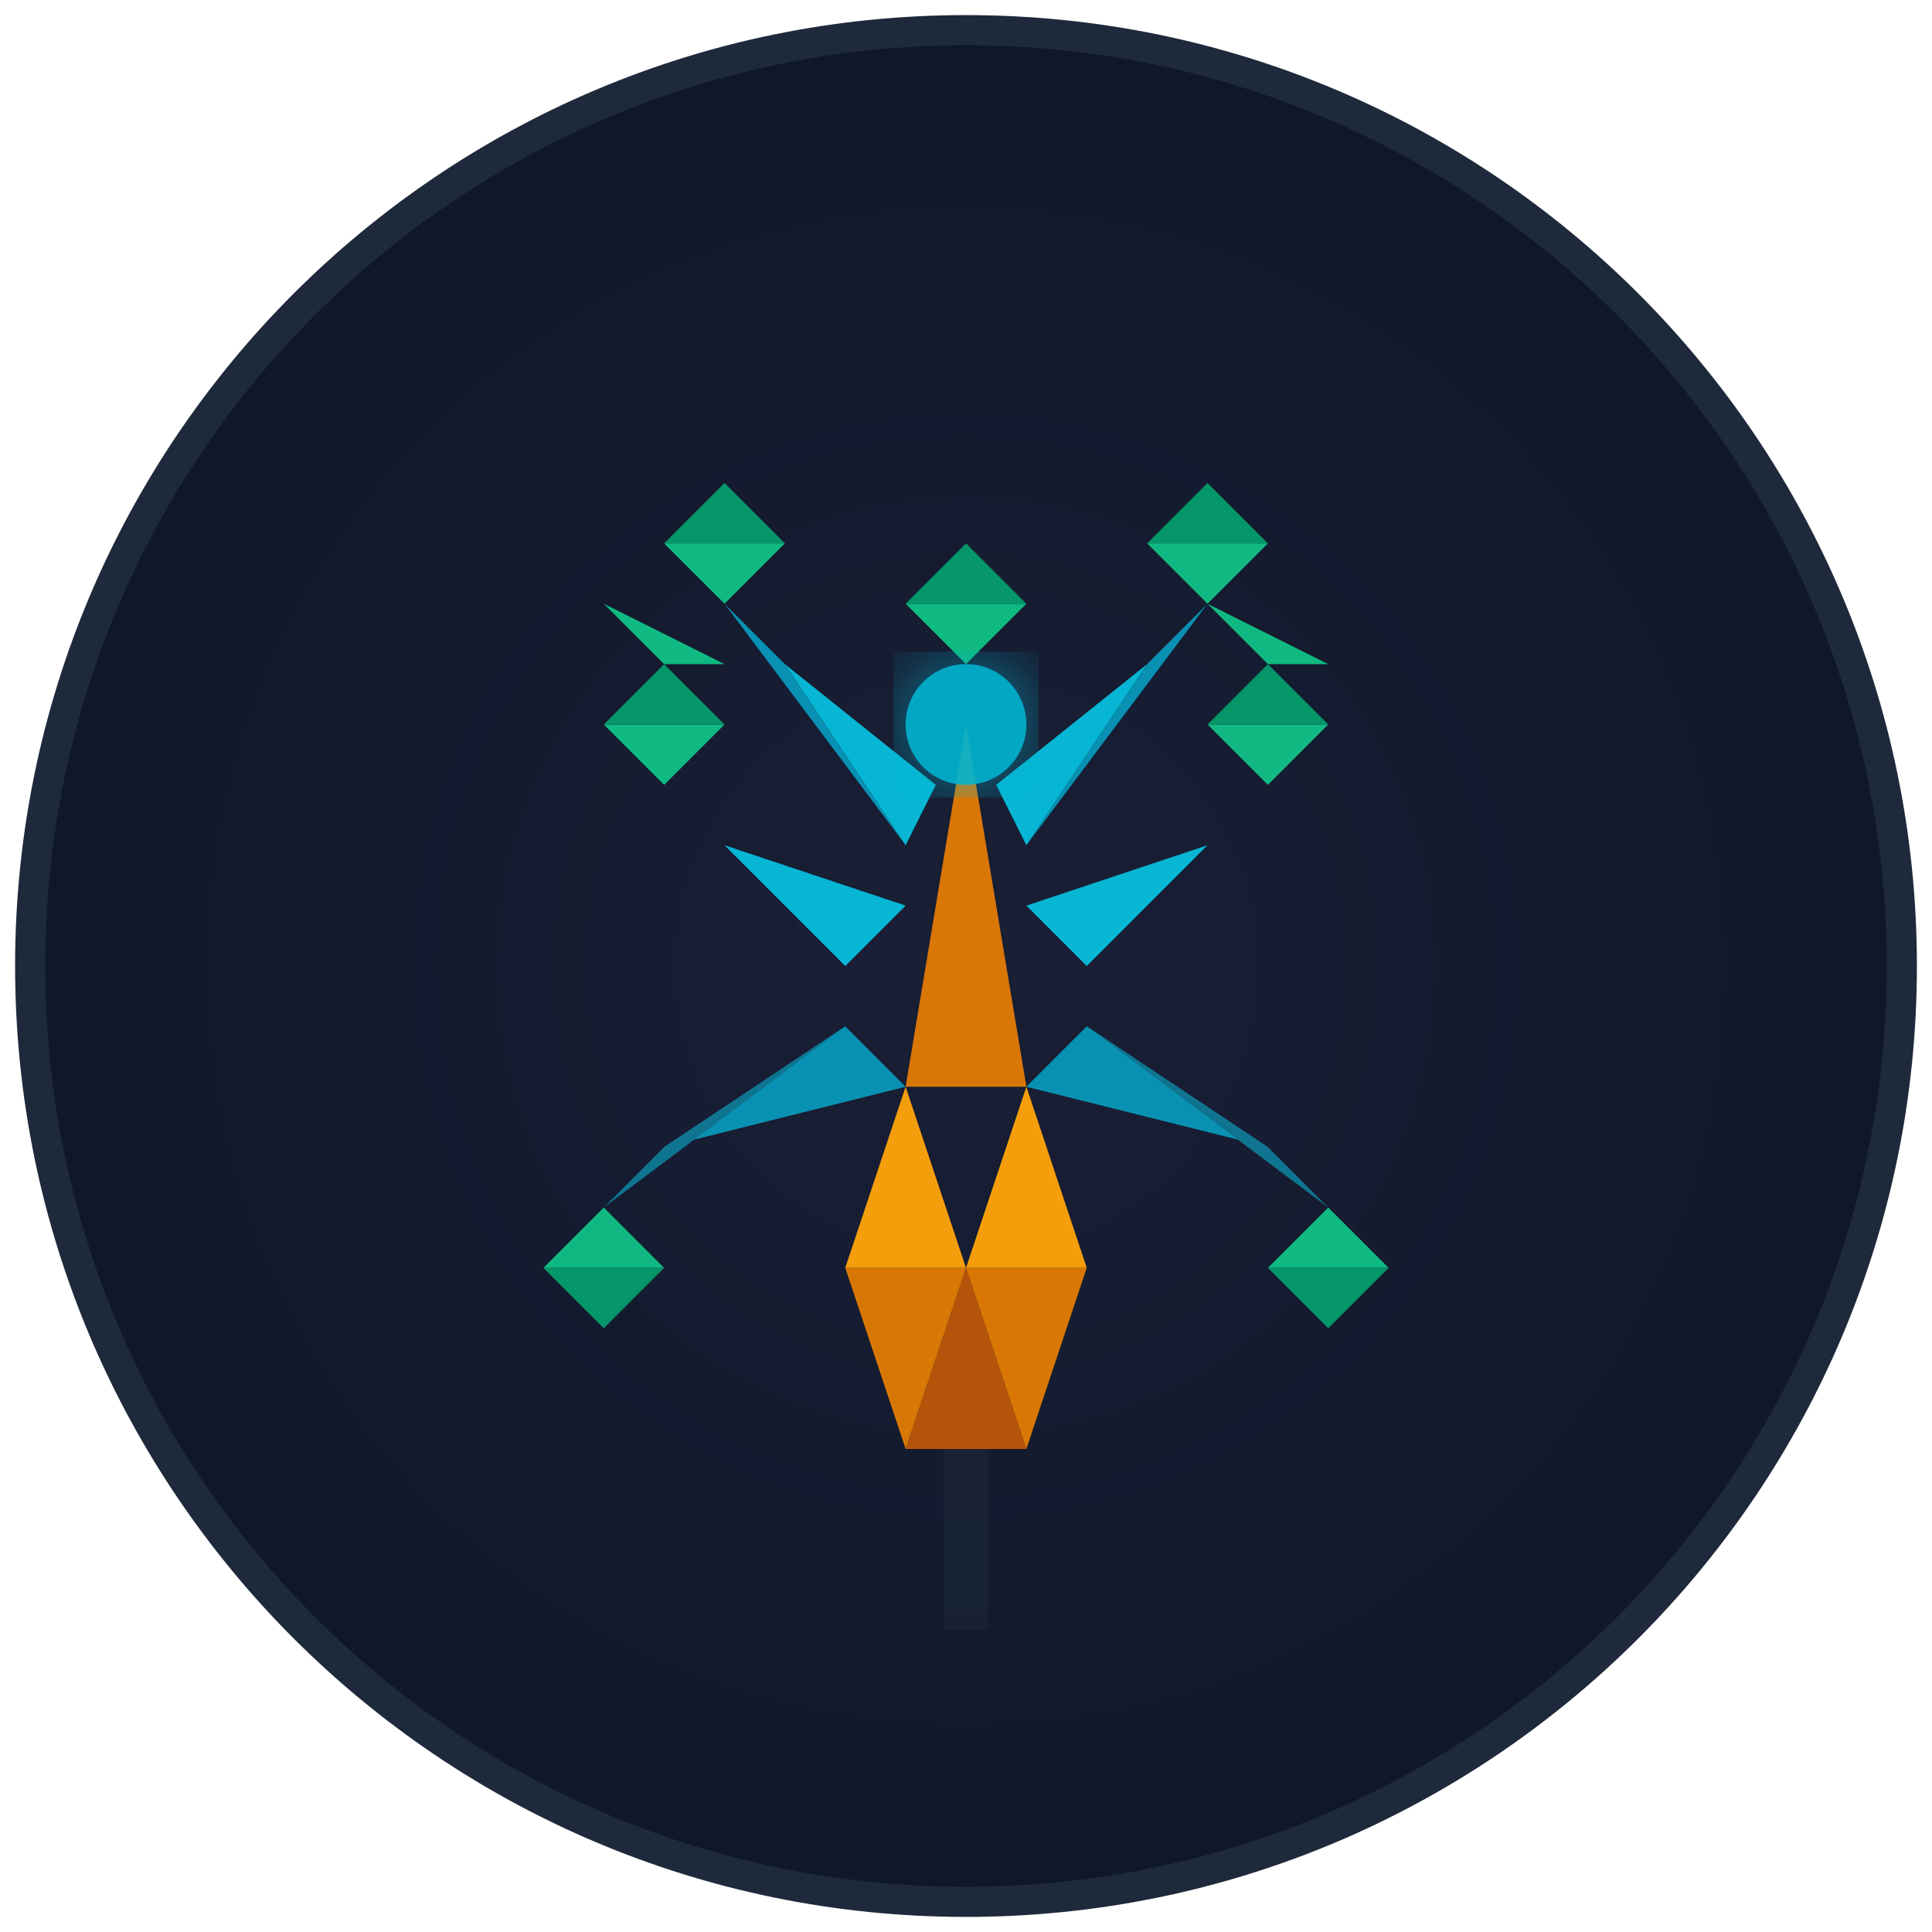
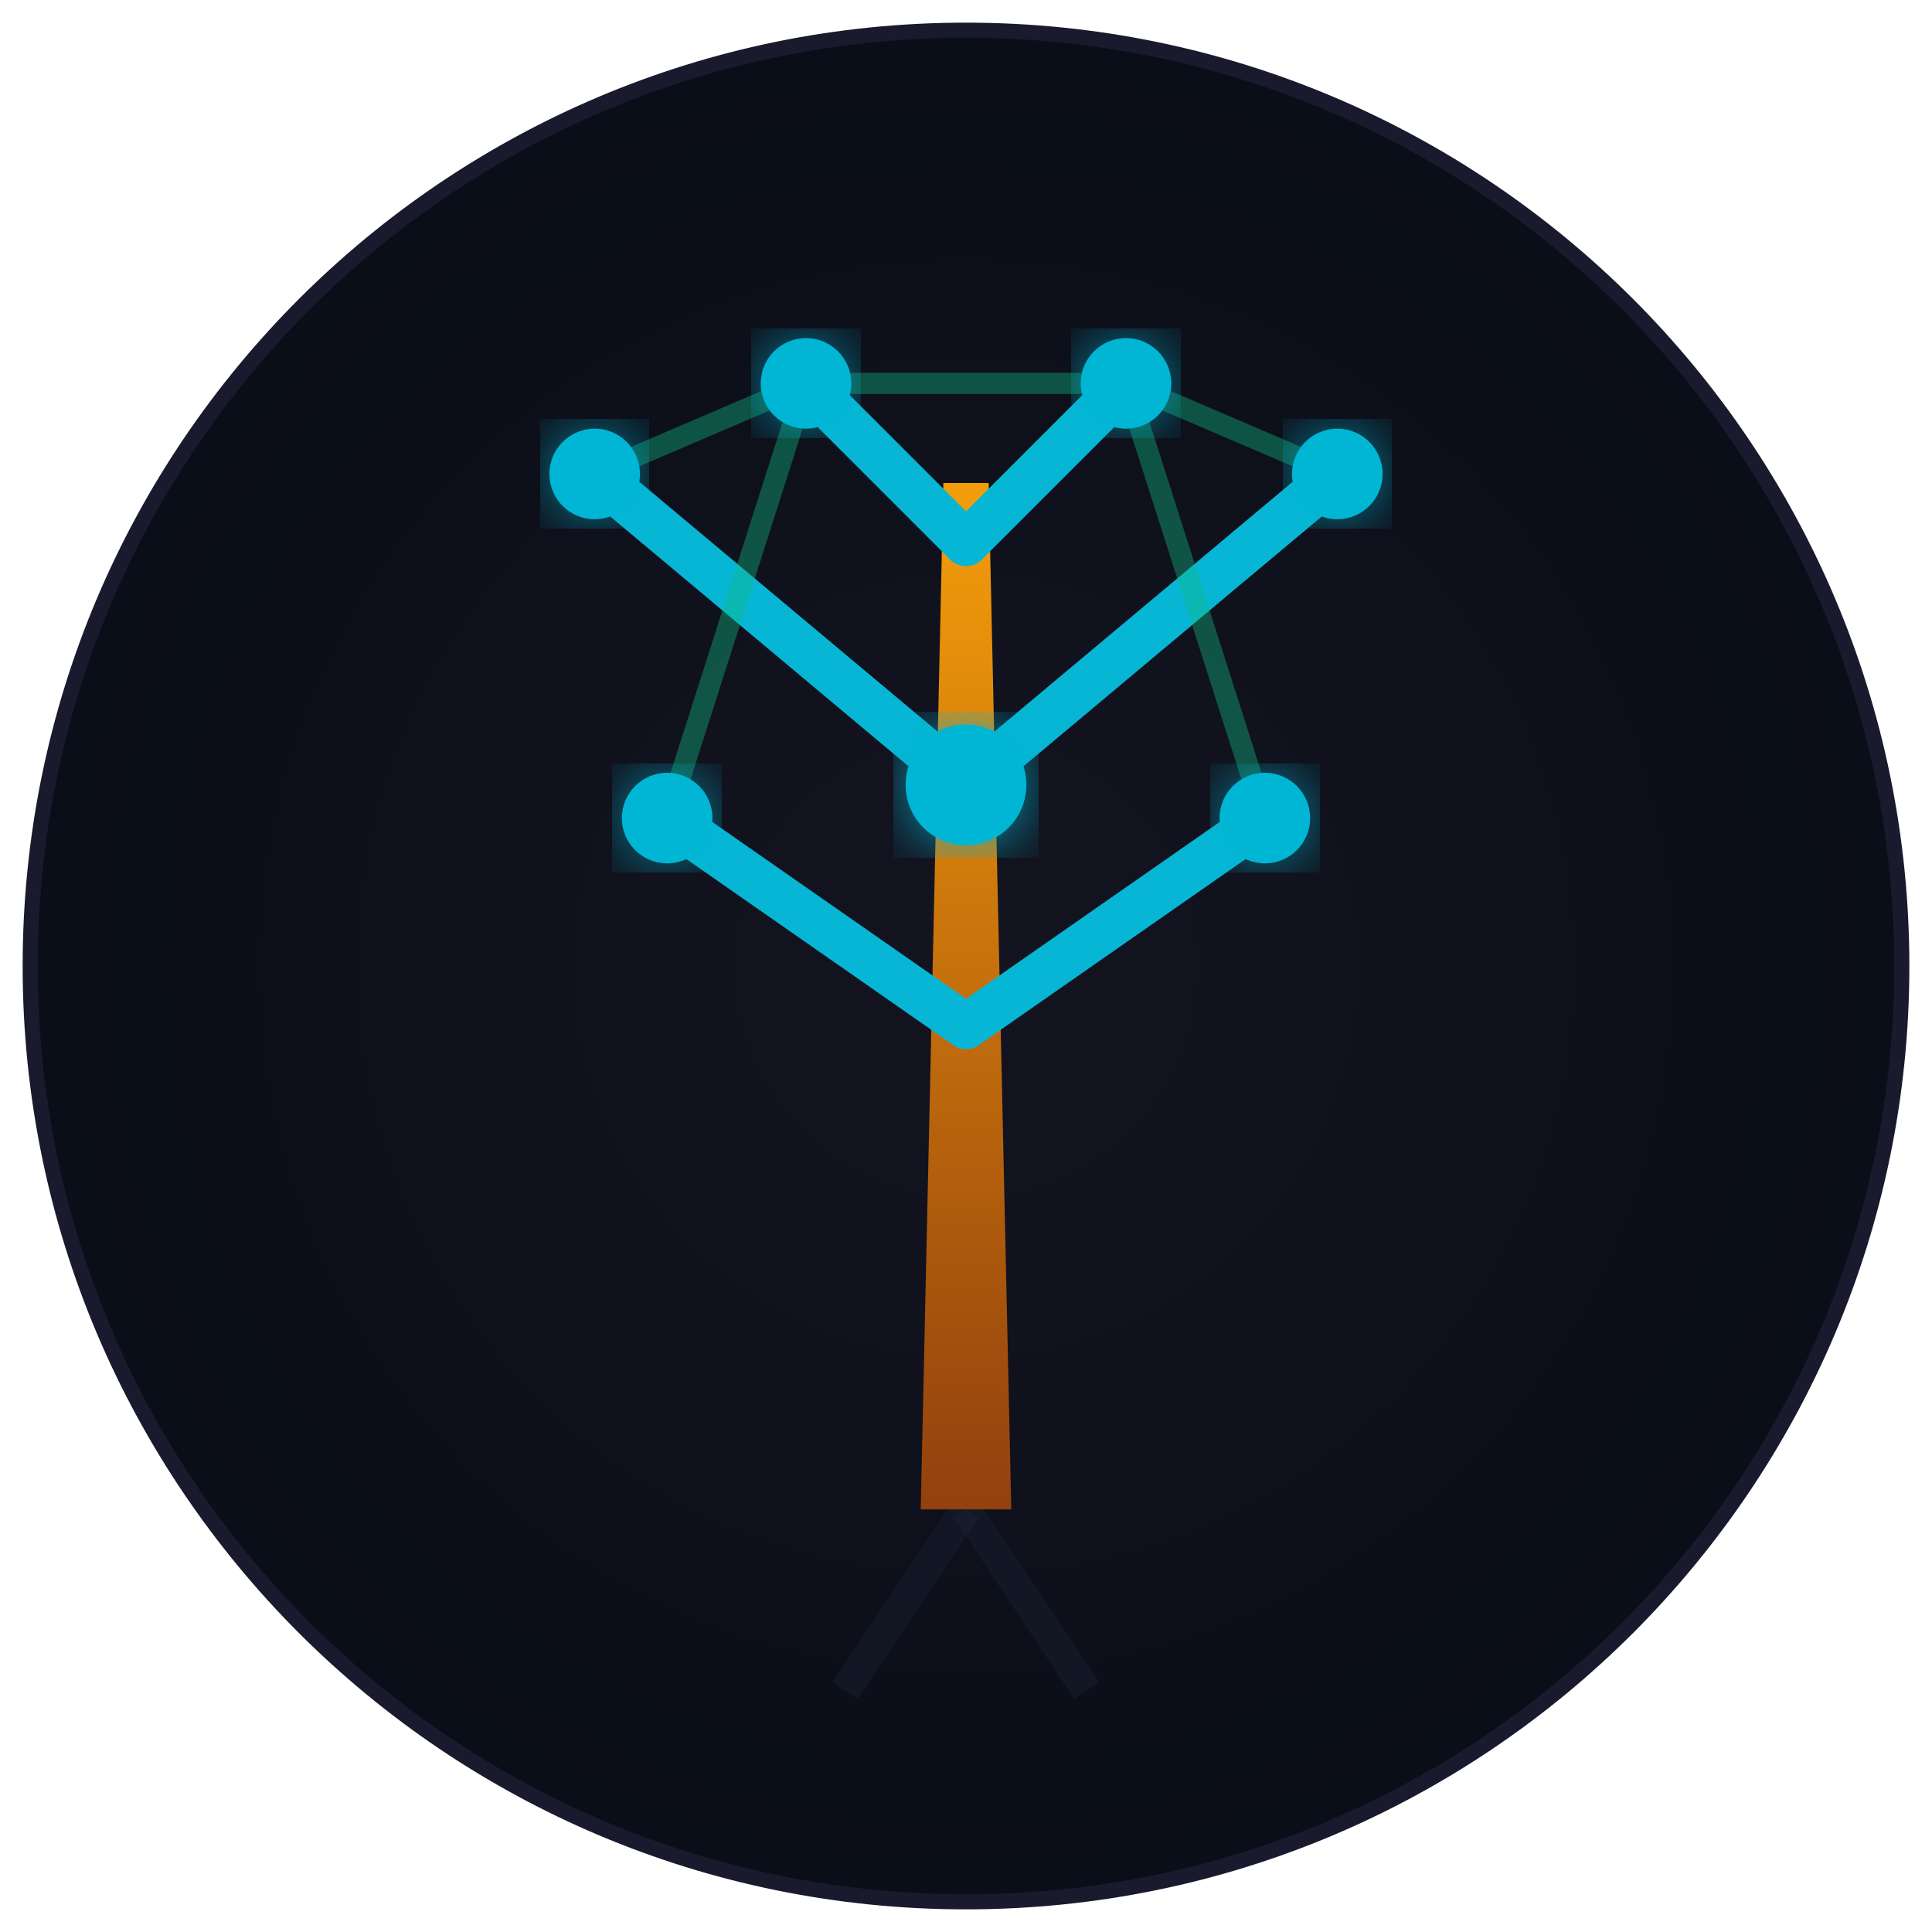
<svg xmlns="http://www.w3.org/2000/svg" viewBox="0 0 64 64">
  <defs>
    <radialGradient id="bgGrad" cx="50%" cy="50%">
-       <stop offset="0%" style="stop-color:#1a1f35;stop-opacity:1" />
-       <stop offset="100%" style="stop-color:#0F172A;stop-opacity:1" />
+       <stop offset="0%" style="stop-color:#141420;stop-opacity:1" />
+       <stop offset="100%" style="stop-color:#0a0e18;stop-opacity:1" />
    </radialGradient>
+     <linearGradient id="trunkGrad" x1="0%" y1="100%" x2="0%" y2="0%">
+       <stop offset="0%" style="stop-color:#92400E;stop-opacity:1" />
+       <stop offset="100%" style="stop-color:#F59E0B;stop-opacity:1" />
+     </linearGradient>
    <filter id="glow">
-       <feGaussianBlur stdDeviation="1.5" result="coloredBlur" />
+       <feGaussianBlur stdDeviation="1.2" result="coloredBlur" />
      <feMerge>
        <feMergeNode in="coloredBlur" />
        <feMergeNode in="SourceGraphic" />
      </feMerge>
    </filter>
  </defs>
-   <circle cx="32" cy="32" r="31" fill="url(#bgGrad)" stroke="#1e293b" stroke-width="1" />
-   <line x1="32" y1="48" x2="32" y2="54" stroke="#1e293b" stroke-width="1.5" opacity="0.5" />
-   <polygon points="30,48 32,42 34,48" fill="#B45309" />
-   <polygon points="28,42 32,42 30,48" fill="#D97706" />
-   <polygon points="32,42 36,42 34,48" fill="#D97706" />
-   <polygon points="30,36 32,42 28,42" fill="#F59E0B" />
-   <polygon points="32,42 34,36 36,42" fill="#F59E0B" />
-   <polygon points="32,24 30,36 34,36" fill="#D97706" />
-   <polygon points="30,36 22,38 28,34" fill="#0891B2" />
-   <polygon points="22,38 20,40 28,34" fill="#0E7490" />
-   <polygon points="30,30 24,28 28,32" fill="#06B6D4" />
-   <polygon points="24,28 22,26 28,32" fill="#0891B2" />
-   <polygon points="31,26 26,22 30,28" fill="#06B6D4" />
-   <polygon points="26,22 24,20 30,28" fill="#0891B2" />
-   <polygon points="34,36 42,38 36,34" fill="#0891B2" />
-   <polygon points="42,38 44,40 36,34" fill="#0E7490" />
-   <polygon points="34,30 40,28 36,32" fill="#06B6D4" />
-   <polygon points="40,28 42,26 36,32" fill="#0891B2" />
-   <polygon points="33,26 38,22 34,28" fill="#06B6D4" />
-   <polygon points="38,22 40,20 34,28" fill="#0891B2" />
-   <polygon points="20,40 18,42 22,42" fill="#10B981" />
-   <polygon points="18,42 20,44 22,42" fill="#059669" />
-   <polygon points="22,26 20,24 24,24" fill="#10B981" />
-   <polygon points="20,24 22,22 24,24" fill="#059669" />
-   <polygon points="22,22 20,20 24,22" fill="#10B981" />
-   <polygon points="24,20 22,18 26,18" fill="#10B981" />
-   <polygon points="22,18 24,16 26,18" fill="#059669" />
-   <polygon points="44,40 42,42 46,42" fill="#10B981" />
-   <polygon points="42,42 44,44 46,42" fill="#059669" />
-   <polygon points="42,26 40,24 44,24" fill="#10B981" />
-   <polygon points="40,24 42,22 44,24" fill="#059669" />
-   <polygon points="42,22 40,20 44,22" fill="#10B981" />
-   <polygon points="40,20 38,18 42,18" fill="#10B981" />
-   <polygon points="38,18 40,16 42,18" fill="#059669" />
-   <polygon points="32,22 30,20 34,20" fill="#10B981" />
-   <polygon points="30,20 32,18 34,20" fill="#059669" />
-   <circle cx="32" cy="24" r="2" fill="#06B6D4" opacity="0.9" filter="url(#glow)" />
+   <circle cx="32" cy="32" r="31" fill="url(#bgGrad)" stroke="#1a1a2e" stroke-width="0.5" />
+   <line x1="32" y1="50" x2="28" y2="56" stroke="#1e293b" stroke-width="1" opacity="0.3" />
+   <line x1="32" y1="50" x2="36" y2="56" stroke="#1e293b" stroke-width="1" opacity="0.3" />
+   <path d="M 30.5 50 L 31.25 16 L 32.75 16 L 33.5 50 Z" fill="url(#trunkGrad)" />
+   <line x1="32" y1="34" x2="22.1" y2="27.1" stroke="#06B6D4" stroke-width="1.5" stroke-linecap="round" />
+   <line x1="32" y1="34" x2="41.9" y2="27.1" stroke="#06B6D4" stroke-width="1.5" stroke-linecap="round" />
+   <line x1="32" y1="26" x2="19.7" y2="15.7" stroke="#06B6D4" stroke-width="1.5" stroke-linecap="round" />
+   <line x1="32" y1="26" x2="44.3" y2="15.7" stroke="#06B6D4" stroke-width="1.5" stroke-linecap="round" />
+   <line x1="32" y1="18" x2="26.7" y2="12.7" stroke="#06B6D4" stroke-width="1.5" stroke-linecap="round" />
+   <line x1="32" y1="18" x2="37.3" y2="12.7" stroke="#06B6D4" stroke-width="1.5" stroke-linecap="round" />
+   <line x1="22.1" y1="27.1" x2="26.7" y2="12.7" stroke="#10B981" stroke-width="0.7" opacity="0.4" />
+   <line x1="41.9" y1="27.1" x2="37.3" y2="12.7" stroke="#10B981" stroke-width="0.7" opacity="0.4" />
+   <line x1="26.7" y1="12.7" x2="37.3" y2="12.7" stroke="#10B981" stroke-width="0.7" opacity="0.4" />
+   <line x1="19.7" y1="15.7" x2="26.7" y2="12.7" stroke="#10B981" stroke-width="0.7" opacity="0.4" />
+   <line x1="44.3" y1="15.7" x2="37.3" y2="12.7" stroke="#10B981" stroke-width="0.7" opacity="0.4" />
+   <circle cx="22.1" cy="27.1" r="1.5" fill="#06B6D4" filter="url(#glow)" />
+   <circle cx="41.9" cy="27.1" r="1.5" fill="#06B6D4" filter="url(#glow)" />
+   <circle cx="19.7" cy="15.7" r="1.5" fill="#06B6D4" filter="url(#glow)" />
+   <circle cx="44.3" cy="15.7" r="1.5" fill="#06B6D4" filter="url(#glow)" />
+   <circle cx="26.7" cy="12.7" r="1.5" fill="#06B6D4" filter="url(#glow)" />
+   <circle cx="37.3" cy="12.7" r="1.5" fill="#06B6D4" filter="url(#glow)" />
+   <circle cx="32" cy="26" r="2" fill="#06B6D4" filter="url(#glow)" />
</svg>
